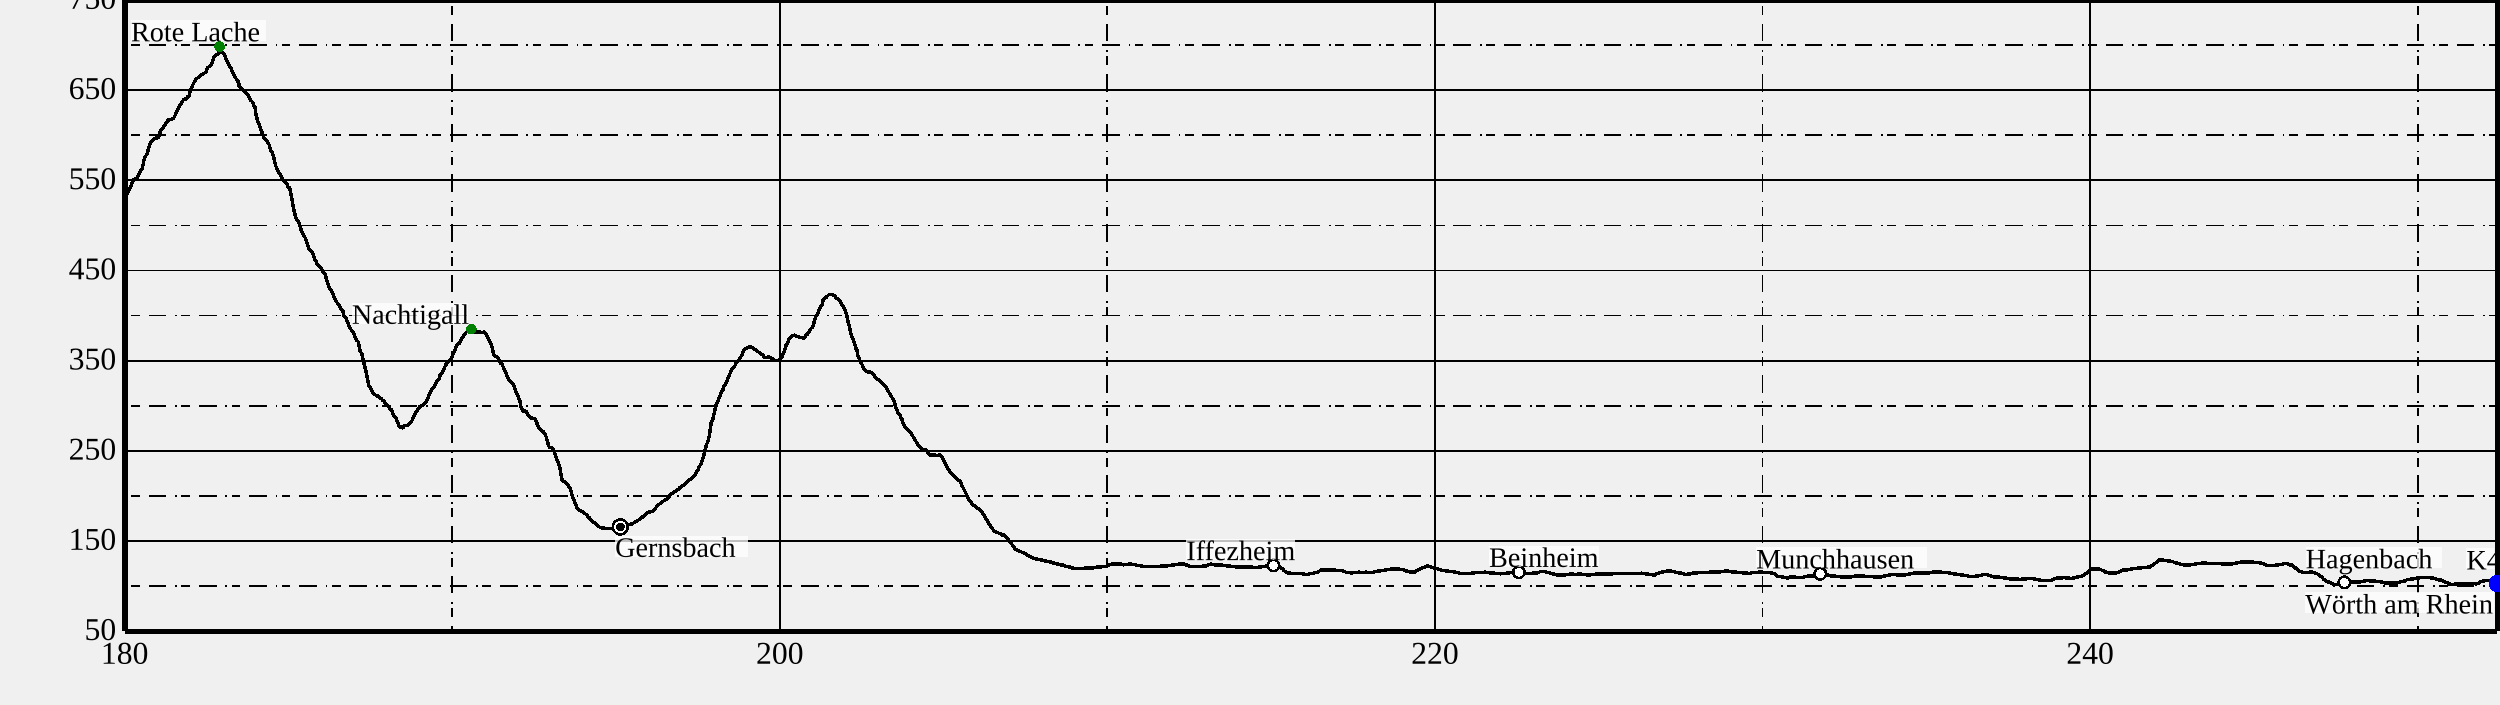
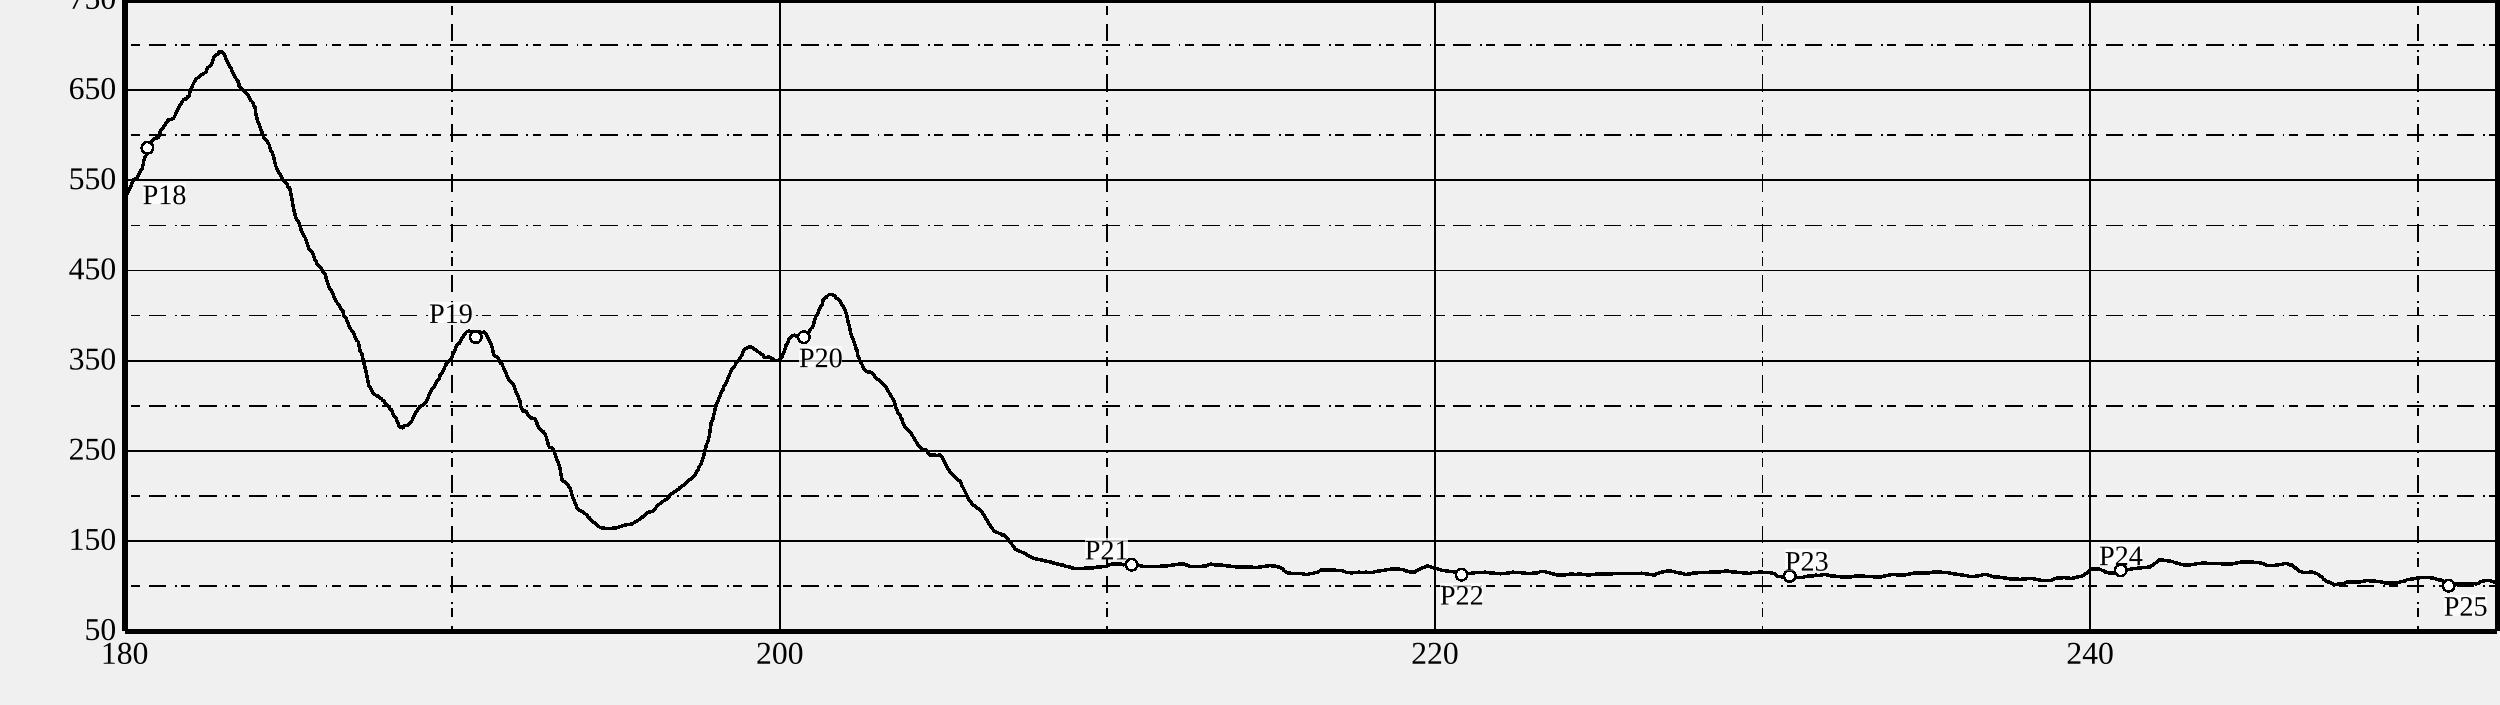
<svg xmlns="http://www.w3.org/2000/svg" height="400" width="1420">
  <g font-size="18" id="world" shape-rendering="crispEdges">
    <g id="BG" />
    <g id="SB" transform="translate(71 360)">
      <text text-anchor="middle" x="-0.203" y="17">
180
</text>
      <text text-anchor="middle" x="371.922" y="17">
200
</text>
      <text text-anchor="middle" x="744.048" y="17">
220
</text>
      <text text-anchor="middle" x="1116.173" y="17">
240
</text>
    </g>
    <g id="SD" transform="translate(71 0)">
      <path d="M0,0 L1347.5,0" stroke="black" stroke-width="3" />
      <path d="M0,0 L0,358.5" stroke="black" stroke-width="3" />
      <path d="M0,358.5 L1347.5,358.5" stroke="black" stroke-width="3" />
      <path d="M1347.5,0 L1347.5,358.5" stroke="black" stroke-width="3" />
      <path d="M0,358.5 L1347.5,358.5" stroke="black" stroke-width="1" />
      <path d="M-0.203,0 L-0.203,358.5" stroke="black" stroke-width="1" />
      <path d="M371.922,0 L371.922,358.5" stroke="black" stroke-width="1" />
      <path d="M744.048,0 L744.048,358.5" stroke="black" stroke-width="1" />
      <path d="M1116.173,0 L1116.173,358.5" stroke="black" stroke-width="1" />
      <path d="M185.859,0 L185.859,358.5" stroke="black" stroke-dasharray="1.0,2.5,5.0,5.0,10.0,5.0" />
      <path d="M557.985,0 L557.985,358.5" stroke="black" stroke-dasharray="1.0,2.5,5.0,5.0,10.0,5.0" />
      <path d="M930.11,0 L930.11,358.5" stroke="black" stroke-dasharray="1.0,2.5,5.0,5.0,10.0,5.0" />
      <path d="M1302.236,0 L1302.236,358.5" stroke="black" stroke-dasharray="1.0,2.5,5.0,5.0,10.0,5.0" />
      <path d="M0,358.5 L1347.5,358.5" stroke="black" stroke-width="1" />
      <path d="M0,307.286 L1347.5,307.286" stroke="black" stroke-width="1" />
      <path d="M0,256.071 L1347.5,256.071" stroke="black" stroke-width="1" />
      <path d="M0,204.857 L1347.5,204.857" stroke="black" stroke-width="1" />
      <path d="M0,153.643 L1347.5,153.643" stroke="black" stroke-width="1" />
      <path d="M0,102.429 L1347.5,102.429" stroke="black" stroke-width="1" />
      <path d="M0,51.214 L1347.5,51.214" stroke="black" stroke-width="1" />
      <path d="M0,0 L1347.5,0" stroke="black" stroke-width="1" />
      <path d="M0,332.893 L1347.5,332.893" stroke="black" stroke-dasharray="1.0,2.5,5.0,5.0,10.0,5.0" />
      <path d="M0,281.679 L1347.5,281.679" stroke="black" stroke-dasharray="1.0,2.5,5.0,5.0,10.0,5.0" />
      <path d="M0,230.464 L1347.5,230.464" stroke="black" stroke-dasharray="1.0,2.5,5.0,5.0,10.0,5.0" />
      <path d="M0,179.25 L1347.5,179.25" stroke="black" stroke-dasharray="1.0,2.5,5.0,5.0,10.0,5.0" />
      <path d="M0,128.036 L1347.5,128.036" stroke="black" stroke-dasharray="1.0,2.5,5.0,5.0,10.0,5.0" />
      <path d="M0,76.821 L1347.5,76.821" stroke="black" stroke-dasharray="1.0,2.5,5.0,5.0,10.0,5.0" />
      <path d="M0,25.607 L1347.5,25.607" stroke="black" stroke-dasharray="1.0,2.5,5.0,5.0,10.0,5.0" />
      <path d="M0,-25.607 L1347.5,-25.607" stroke="black" stroke-dasharray="1.0,2.5,5.0,5.0,10.0,5.0" />
      <path d="M0.0,111.9 L0.2,111.5 L0.3,111.4 L0.8,110.7 L1.3,109.7 L2.5,107.2 L2.7,106.8 L3.1,106.1 L3.3,105.9 L3.5,105.3 L3.8,104.6 L4.3,103.1 L5.0,102.2 L5.2,101.7 L5.4,101.7 L5.5,101.6 L6.2,101.4 L6.4,101.3 L6.7,101.3 L6.9,101.0 L8.2,98.3 L8.8,97.4 L9.1,96.6 L9.4,96.4 L9.7,96.4 L10.7,91.3 L11.4,89.3 L12.4,87.5 L12.8,86.4 L14.1,81.9 L14.3,81.5 L14.5,80.4 L14.8,80.4 L15.5,80.0 L15.9,79.7 L16.1,79.7 L16.4,79.0 L17.2,78.4 L17.5,78.4 L17.8,78.5 L18.1,78.3 L18.6,78.3 L19.1,77.8 L19.3,76.8 L19.6,76.3 L20.1,74.3 L20.3,73.8 L21.8,72.4 L22.6,71.0 L22.9,70.5 L23.1,70.1 L23.4,69.5 L23.6,69.2 L23.8,69.2 L24.3,68.2 L24.6,68.2 L24.7,68.2 L24.9,68.2 L25.1,68.2 L25.2,68.2 L25.5,68.0 L25.7,68.0 L26.3,68.0 L27.0,67.4 L27.3,67.3 L27.6,67.0 L27.9,66.7 L30.5,61.0 L31.4,59.6 L31.7,59.2 L32.6,57.5 L33.0,57.0 L33.3,56.6 L33.7,56.3 L34.1,56.3 L34.5,56.1 L34.7,56.1 L35.0,56.1 L35.2,55.7 L35.7,54.7 L35.9,54.7 L36.1,54.7 L36.3,54.7 L36.5,54.2 L36.7,52.9 L37.2,51.0 L39.0,47.2 L40.3,44.9 L40.5,44.5 L40.8,44.5 L42.0,43.8 L42.1,43.8 L42.4,43.4 L42.6,43.1 L42.9,42.8 L43.5,42.5 L45.9,41.0 L46.2,40.4 L46.8,38.7 L47.3,38.0 L47.7,38.0 L49.1,36.5 L49.6,35.2 L50.0,33.8 L50.6,32.3 L51.9,31.0 L52.3,31.0 L52.9,30.4 L53.1,30.3 L53.4,29.7 L53.7,29.0 L54.2,29.4 L55.0,29.2 L55.5,29.8 L56.7,31.3 L57.7,34.3 L58.5,35.6 L58.9,36.9 L59.4,37.6 L60.3,38.9 L60.6,39.6 L60.8,40.2 L61.0,40.8 L61.2,40.8 L61.7,42.3 L62.3,43.2 L63.7,45.8 L64.0,45.8 L64.5,47.1 L64.7,47.7 L64.9,49.3 L65.4,49.6 L65.7,49.9 L66.3,50.6 L66.4,50.6 L66.6,50.8 L66.8,51.0 L67.0,51.0 L67.7,51.7 L68.4,52.6 L68.6,52.6 L68.9,52.8 L69.1,53.2 L69.6,53.9 L69.8,53.9 L70.1,54.7 L70.5,55.4 L71.1,56.5 L71.6,57.4 L72.0,57.4 L72.7,58.5 L73.2,60.1 L73.9,61.1 L74.1,63.0 L74.4,64.9 L75.0,67.6 L76.5,71.7 L77.6,74.5 L77.9,75.6 L78.2,76.7 L78.5,77.1 L78.8,78.3 L79.4,78.9 L80.6,80.0 L80.9,80.7 L81.9,82.2 L82.4,84.4 L83.0,85.8 L83.6,86.5 L84.5,89.5 L84.9,91.6 L85.7,94.5 L85.9,94.5 L86.5,96.2 L87.7,98.5 L88.0,98.6 L88.5,99.7 L89.1,101.3 L89.5,101.3 L89.8,102.2 L90.2,103.0 L90.5,103.0 L90.7,103.0 L91.0,103.0 L91.2,103.7 L91.5,104.0 L92.0,104.1 L92.3,105.3 L92.6,106.3 L93.5,106.6 L94.8,113.1 L95.8,118.7 L96.2,120.6 L97.3,124.5 L97.7,125.2 L98.2,125.2 L99.0,127.2 L99.3,128.3 L99.9,130.1 L100.2,131.7 L100.6,131.7 L101.4,133.5 L102.4,135.2 L102.9,136.8 L103.6,138.3 L103.8,139.2 L104.7,142.0 L105.1,142.0 L106.4,143.5 L106.8,144.5 L107.8,147.3 L108.1,147.8 L108.5,148.2 L109.0,150.2 L110.2,151.1 L111.0,152.1 L111.2,152.1 L111.5,152.1 L111.7,152.7 L111.9,153.6 L112.7,154.8 L113.5,155.6 L114.1,157.3 L115.7,162.8 L117.6,165.8 L118.2,167.1 L118.6,168.2 L120.1,171.4 L122.2,174.4 L123.1,176.0 L123.7,176.0 L124.2,179.2 L125.4,180.5 L126.8,184.0 L127.7,186.2 L127.9,186.4 L129.0,188.1 L129.5,188.8 L129.8,188.8 L130.2,190.0 L131.4,193.2 L132.4,193.9 L133.5,199.4 L134.5,200.9 L136.6,210.1 L137.1,211.7 L138.5,219.2 L139.5,220.4 L140.5,222.3 L140.8,223.3 L141.0,223.3 L141.1,223.7 L141.4,223.7 L141.6,223.7 L142.2,224.4 L142.5,224.4 L142.8,224.6 L143.5,225.0 L144.1,225.0 L144.7,225.9 L145.7,226.6 L146.4,227.4 L146.9,227.6 L148.0,229.4 L148.3,229.4 L148.6,229.5 L150.0,231.5 L150.7,232.5 L151.1,232.5 L151.5,233.3 L151.7,233.3 L152.5,236.2 L153.1,236.8 L153.6,236.8 L154.8,239.6 L155.7,242.2 L156.8,242.7 L157.7,243.1 L157.8,243.1 L158.7,241.8 L159.1,241.8 L159.3,241.8 L159.8,241.7 L160.3,241.7 L160.6,241.6 L161.6,240.3 L161.9,240.3 L162.3,240.3 L165.1,234.5 L167.5,230.8 L168.5,230.4 L169.6,229.9 L171.0,228.1 L171.9,226.5 L173.3,223.1 L174.4,220.8 L175.5,219.7 L176.1,218.9 L176.8,217.0 L177.2,216.5 L177.4,216.5 L177.5,216.5 L177.7,216.0 L178.0,216.0 L178.6,214.5 L179.0,212.9 L179.9,211.7 L180.1,211.7 L180.4,211.4 L181.3,209.1 L182.1,207.5 L182.2,207.5 L182.4,206.8 L182.6,206.6 L182.7,206.6 L183.5,205.8 L183.9,205.1 L184.8,204.5 L185.2,203.8 L186.2,201.5 L186.9,200.2 L187.3,198.9 L188.1,196.9 L188.5,196.1 L189.3,195.2 L189.8,195.2 L190.4,194.0 L190.9,193.2 L191.1,192.2 L191.4,192.2 L192.2,191.0 L193.0,189.7 L193.9,188.6 L195.2,188.0 L195.9,188.1 L196.5,188.7 L196.8,188.6 L198.1,188.8 L199.3,188.8 L199.7,188.8 L200.1,188.6 L200.7,188.6 L201.6,188.6 L201.9,188.8 L202.2,188.8 L202.6,188.8 L203.4,188.7 L203.8,188.5 L204.1,188.3 L204.4,189.0 L204.8,189.6 L204.9,189.6 L205.2,190.3 L205.4,190.4 L207.8,195.3 L208.4,196.9 L208.9,198.8 L209.4,201.7 L210.5,202.4 L211.1,202.4 L212.0,203.4 L212.6,205.0 L213.4,206.5 L213.9,206.5 L215.0,208.8 L215.9,210.6 L216.9,213.5 L218.2,216.0 L219.4,217.1 L219.9,218.0 L220.2,218.0 L220.6,218.0 L221.3,220.5 L224.4,227.9 L224.8,231.1 L226.4,234.0 L227.8,233.2 L228.1,234.8 L228.5,234.8 L228.8,235.4 L229.3,235.9 L230.0,236.8 L230.2,237.2 L230.4,237.5 L230.6,237.5 L230.8,237.5 L231.1,237.5 L231.5,237.6 L231.8,237.5 L233.0,238.1 L233.4,238.9 L233.7,239.3 L234.1,240.8 L235.2,243.2 L235.4,243.3 L235.6,243.9 L235.8,243.9 L235.9,244.2 L236.4,244.2 L236.6,244.2 L236.8,244.6 L237.0,244.6 L237.2,245.0 L237.8,245.4 L238.5,246.6 L239.3,248.3 L239.6,249.8 L240.4,252.4 L240.7,253.7 L240.9,253.7 L241.1,254.1 L241.7,254.3 L242.1,254.3 L242.5,254.6 L243.2,254.8 L243.5,256.4 L243.7,256.4 L244.0,257.4 L244.3,258.1 L247.0,265.6 L247.7,269.6 L248.3,272.8 L249.6,273.6 L251.3,275.2 L252.9,277.4 L254.0,281.4 L256.9,288.9 L257.1,289.1 L258.2,290.0 L258.9,290.1 L259.3,290.3 L259.5,290.5 L259.7,290.5 L260.0,290.7 L260.0,290.7 L260.1,290.7 L260.6,291.0 L260.8,291.5 L261.3,291.9 L261.6,291.9 L262.2,292.5 L262.9,293.2 L263.1,293.8 L263.7,294.0 L264.0,294.4 L264.2,294.7 L264.4,295.0 L264.6,295.3 L265.4,296.0 L265.6,296.2 L265.9,296.6 L266.0,296.6 L266.5,296.8 L266.7,296.9 L266.9,296.9 L267.9,298.0 L268.1,298.2 L268.4,298.7 L269.1,299.0 L269.5,299.3 L269.8,299.6 L270.8,299.9 L271.2,300.0 L271.4,300.0 L272.0,300.0 L273.0,300.1 L273.1,300.1 L273.6,300.1 L274.7,300.1 L275.8,300.1 L276.3,300.1 L276.4,300.1 L277.4,300.0 L278.0,300.0 L278.2,300.0 L278.6,299.9 L279.6,299.6 L279.9,299.6 L280.3,299.4 L281.0,299.2 L281.4,299.1 L281.5,299.1 L282.6,298.6 L282.8,298.6 L282.9,298.6 L284.0,298.2 L284.3,298.1 L285.7,298.0 L286.0,298.0 L286.7,297.9 L287.0,297.8 L287.8,297.7 L288.3,297.3 L288.8,297.1 L289.0,296.9 L289.2,296.7 L290.4,296.0 L291.5,295.5 L291.8,295.3 L292.0,295.3 L292.3,295.0 L292.7,294.7 L292.9,294.3 L293.4,293.8 L293.9,293.7 L294.9,293.2 L296.5,291.6 L296.8,291.2 L297.3,290.8 L298.2,290.8 L298.9,290.4 L299.3,290.4 L299.5,290.4 L299.8,290.4 L300.4,289.6 L301.0,289.0 L302.2,287.5 L304.0,285.9 L304.4,285.5 L305.0,284.9 L305.2,284.9 L305.5,284.9 L306.3,284.2 L308.6,283.0 L309.3,281.3 L310.0,280.6 L311.1,280.0 L312.7,279.0 L313.5,278.4 L314.3,278.0 L314.7,277.5 L315.3,276.8 L315.9,276.5 L316.6,276.0 L318.4,274.7 L318.7,274.2 L319.5,273.4 L320.1,273.0 L321.2,272.1 L321.8,271.5 L322.2,271.3 L322.5,270.8 L322.9,270.8 L324.1,269.4 L324.8,267.8 L325.2,267.4 L325.4,267.4 L326.1,265.3 L327.4,262.9 L328.0,261.0 L328.4,260.0 L329.5,255.5 L330.2,252.8 L331.3,250.2 L331.9,247.3 L333.0,239.9 L333.8,238.6 L334.6,235.0 L335.3,232.0 L335.8,229.9 L336.1,229.1 L336.3,229.1 L336.6,228.5 L337.8,225.0 L338.0,225.0 L338.4,223.4 L338.6,222.8 L339.3,222.1 L339.6,221.5 L340.1,219.2 L340.6,218.7 L340.9,218.7 L342.0,216.0 L342.3,215.4 L343.3,212.9 L343.8,211.8 L344.6,209.8 L345.0,209.1 L345.5,209.1 L346.7,207.3 L347.1,206.1 L347.5,206.1 L348.6,204.4 L350.2,202.0 L350.5,201.4 L351.4,198.7 L352.9,197.9 L354.2,197.1 L354.7,197.1 L354.9,197.1 L355.3,196.7 L362.5,201.8 L363.2,203.0 L363.9,203.0 L365.4,202.8 L366.1,202.8 L366.5,203.0 L366.9,203.1 L367.2,203.4 L367.7,203.8 L368.5,204.3 L369.0,204.7 L370.4,204.7 L370.8,204.9 L371.1,204.5 L371.8,204.7 L372.5,202.7 L373.4,202.7 L373.9,200.3 L374.6,199.3 L375.6,195.7 L376.2,195.7 L377.2,192.4 L377.5,192.4 L379.3,190.5 L380.6,190.4 L381.4,191.2 L381.6,191.2 L381.9,191.2 L382.3,191.2 L384.0,191.8 L384.4,191.8 L384.8,191.7 L385.6,192.2 L386.9,190.2 L387.2,190.2 L387.4,190.2 L387.8,189.4 L387.9,189.4 L388.2,189.2 L389.5,186.8 L389.9,186.2 L390.3,186.2 L390.6,185.5 L391.3,183.4 L392.5,179.5 L392.6,179.5 L392.7,179.5 L393.5,177.8 L394.3,176.1 L394.7,174.9 L395.1,173.9 L395.7,173.9 L396.1,172.9 L396.5,170.2 L397.2,170.0 L397.6,169.4 L398.3,168.9 L398.7,168.4 L399.6,167.7 L399.7,167.7 L399.8,167.4 L400.0,167.4 L400.1,167.5 L400.5,167.2 L401.0,167.2 L401.7,167.3 L402.2,167.7 L402.3,167.7 L403.2,168.1 L403.8,169.0 L404.4,169.7 L404.9,169.9 L405.2,169.9 L405.6,170.2 L405.9,170.7 L406.2,171.3 L406.7,172.0 L407.0,173.0 L407.1,173.0 L407.9,174.1 L409.3,176.9 L410.3,180.5 L410.6,182.5 L411.3,184.9 L412.1,188.8 L413.2,192.3 L413.4,192.3 L414.3,194.6 L415.3,198.3 L415.7,198.3 L416.0,200.6 L416.4,202.4 L417.7,205.3 L418.8,207.4 L419.5,209.1 L419.9,209.9 L420.1,209.9 L420.4,210.5 L421.5,211.2 L422.5,210.9 L424.2,211.8 L424.9,212.4 L425.2,212.9 L425.7,213.4 L426.5,214.9 L426.7,214.9 L427.2,215.2 L427.9,215.5 L428.1,215.6 L428.4,215.8 L428.9,216.2 L429.3,216.7 L429.5,217.2 L429.6,217.2 L429.8,217.4 L430.2,217.4 L430.6,218.3 L431.1,218.9 L432.0,219.4 L432.3,219.7 L432.9,220.9 L433.5,222.1 L434.1,223.2 L434.4,223.5 L436.2,226.8 L436.5,226.8 L437.0,228.5 L437.7,231.0 L438.9,234.2 L439.4,234.8 L440.3,236.1 L440.8,237.5 L441.1,237.5 L442.1,241.0 L442.5,241.6 L442.8,242.3 L444.3,243.6 L445.2,244.8 L445.3,244.8 L445.7,244.8 L445.7,244.8 L446.1,245.4 L449.9,251.8 L451.6,254.1 L452.5,254.9 L453.7,255.7 L455.2,255.7 L456.0,257.4 L457.4,258.5 L459.0,258.3 L461.4,258.7 L461.9,258.7 L462.7,257.9 L464.0,259.6 L467.5,266.4 L469.5,269.1 L470.8,270.0 L471.5,271.0 L474.4,273.5 L475.3,275.6 L476.1,277.1 L479.7,284.4 L482.1,287.2 L482.5,287.2 L483.0,287.2 L483.6,288.2 L484.6,289.1 L485.4,289.1 L487.4,291.8 L490.0,296.2 L492.0,299.5 L493.7,301.6 L495.6,302.5 L497.0,303.1 L497.2,303.1 L497.4,303.1 L497.8,303.8 L498.0,303.8 L498.2,303.8 L498.4,303.8 L498.9,303.8 L499.1,303.8 L499.6,304.2 L500.1,304.6 L500.4,304.9 L501.2,305.9 L501.4,305.9 L503.0,308.3 L503.5,308.8 L504.0,309.6 L504.7,310.3 L505.5,311.7 L506.4,312.2 L507.3,312.8 L508.1,313.1 L508.8,313.4 L508.9,313.4 L509.2,313.4 L509.5,313.8 L509.6,313.9 L509.7,313.9 L510.9,314.1 L511.4,314.6 L511.8,314.6 L512.0,315.1 L513.0,315.7 L513.2,315.8 L514.7,316.4 L515.0,316.4 L515.6,317.0 L515.8,317.0 L516.0,317.2 L516.7,317.2 L517.1,317.5 L517.7,317.5 L518.9,317.7 L520.4,318.0 L522.3,318.6 L523.0,318.6 L526.0,319.3 L526.9,319.7 L527.4,319.7 L529.2,320.3 L530.2,320.5 L531.3,320.8 L531.4,320.8 L532.1,320.8 L532.8,320.9 L533.2,321.3 L533.4,321.3 L533.6,321.4 L534.4,321.7 L536.5,322.1 L536.6,322.1 L536.9,322.1 L537.2,322.4 L537.6,322.5 L537.9,322.6 L539.3,322.8 L539.8,322.8 L540.1,322.8 L541.6,322.9 L541.8,322.9 L542.3,322.9 L542.8,322.9 L543.0,322.9 L543.2,322.9 L543.3,322.9 L543.5,322.9 L543.7,322.9 L543.7,322.9 L543.9,322.9 L544.2,322.8 L546.3,322.7 L546.5,322.7 L546.7,322.8 L546.8,322.8 L547.0,322.8 L547.3,322.9 L547.8,322.8 L547.9,322.8 L548.0,322.7 L548.1,322.7 L548.4,322.7 L548.5,322.7 L550.3,322.5 L550.9,322.4 L551.0,322.4 L551.1,322.4 L551.8,322.2 L552.2,322.2 L552.6,322.1 L553.6,322.1 L553.8,322.1 L553.9,322.1 L554.4,322.0 L554.9,321.8 L555.1,321.8 L555.3,321.8 L555.5,321.8 L555.7,321.8 L556.8,321.8 L558.6,321.2 L558.9,320.8 L560.7,320.4 L561.0,320.4 L561.4,320.4 L562.3,320.5 L562.4,320.4 L562.5,320.4 L562.6,320.4 L562.8,320.2 L563.5,320.3 L563.7,320.3 L564.4,320.3 L564.8,320.3 L565.4,320.3 L567.1,320.8 L568.4,320.6 L569.7,320.5 L571.0,320.4 L571.1,320.4 L571.3,320.5 L571.5,320.5 L571.7,320.5 L572.0,320.5 L573.8,320.8 L575.0,321.1 L575.2,321.1 L576.1,321.3 L576.4,321.3 L576.8,321.4 L578.1,321.6 L579.9,321.9 L580.3,321.9 L580.5,321.9 L583.2,321.7 L583.5,321.7 L585.1,321.7 L586.6,321.8 L590.1,321.4 L592.0,321.4 L594.7,321.0 L596.4,320.8 L596.7,320.6 L598.1,320.5 L599.7,320.4 L600.2,320.3 L600.4,320.1 L600.6,320.1 L604.6,321.5 L604.7,321.9 L605.0,321.9 L608.0,321.9 L613.9,321.5 L616.6,320.4 L619.4,320.9 L622.1,320.9 L622.3,320.9 L622.5,320.9 L622.6,320.9 L622.8,320.9 L626.7,321.5 L629.9,321.8 L630.1,321.8 L630.3,321.8 L630.9,322.1 L633.4,322.0 L633.9,322.0 L634.1,321.9 L634.2,321.9 L634.3,321.9 L634.5,321.9 L634.6,321.9 L634.7,321.9 L635.1,322.0 L635.4,322.0 L636.4,322.2 L636.4,322.2 L636.6,322.2 L637.6,322.2 L637.8,322.2 L637.9,322.2 L638.7,322.1 L639.3,322.1 L639.6,322.1 L639.7,322.1 L640.0,322.1 L640.8,322.2 L640.9,322.2 L641.8,322.4 L642.4,322.4 L642.5,322.4 L642.7,322.4 L644.6,322.0 L647.8,321.7 L648.6,321.4 L649.4,321.4 L650.2,321.3 L651.8,321.4 L652.2,321.4 L652.3,321.5 L653.2,321.6 L653.4,321.6 L654.0,321.8 L654.4,321.8 L654.7,321.8 L655.2,322.1 L655.3,322.1 L655.7,322.2 L656.0,322.3 L656.7,322.6 L657.3,322.8 L658.5,324.4 L658.9,324.4 L660.1,325.3 L661.1,325.6 L661.5,325.6 L661.7,325.6 L661.8,325.6 L662.2,325.6 L663.9,325.8 L664.8,325.8 L666.4,325.8 L667.1,325.8 L667.5,325.7 L668.8,325.9 L669.1,325.9 L670.9,326.4 L673.9,325.7 L674.7,325.7 L676.0,325.3 L677.6,325.1 L679.1,323.8 L680.7,323.7 L681.6,323.6 L682.7,323.8 L683.3,323.9 L683.8,323.9 L684.3,323.7 L685.5,323.7 L686.4,323.7 L686.8,323.8 L687.5,323.9 L687.9,323.9 L689.0,324.0 L689.2,324.0 L690.1,323.9 L692.3,324.5 L693.5,325.0 L694.9,325.3 L695.5,325.3 L697.0,325.4 L698.4,325.1 L699.0,325.1 L699.5,325.1 L700.1,325.1 L700.3,325.1 L700.4,325.1 L700.6,325.1 L700.8,325.0 L701.0,325.0 L701.1,325.0 L701.3,325.0 L701.6,325.1 L701.8,325.1 L703.3,325.1 L705.2,325.0 L705.5,325.1 L706.6,325.1 L707.6,325.2 L708.8,325.2 L710.1,324.7 L712.0,324.3 L715.0,324.0 L719.1,323.2 L720.2,323.2 L721.2,323.2 L722.4,323.0 L725.2,323.5 L726.0,323.5 L726.5,324.0 L726.6,324.0 L729.9,324.9 L732.3,325.1 L734.9,323.4 L737.3,322.3 L738.0,322.3 L738.8,321.6 L740.5,321.6 L747.5,323.8 L753.2,324.7 L753.6,324.5 L759.2,325.8 L760.0,325.8 L760.8,325.8 L761.3,325.8 L762.3,325.8 L762.9,325.7 L763.2,325.7 L763.7,325.7 L768.5,325.1 L769.6,325.1 L770.5,325.1 L770.7,325.1 L770.9,325.1 L771.1,325.1 L771.9,325.1 L772.3,325.0 L772.4,325.0 L773.4,325.1 L774.7,325.3 L775.4,325.4 L776.4,325.4 L778.2,325.6 L778.3,325.6 L779.4,325.8 L781.2,325.9 L782.9,325.7 L783.4,325.8 L785.1,325.5 L786.1,325.4 L787.4,325.1 L788.5,325.0 L789.5,325.1 L790.5,325.1 L791.5,325.1 L791.7,325.2 L791.9,325.2 L792.2,325.2 L793.0,325.3 L793.3,325.4 L793.6,325.4 L794.0,325.4 L794.6,325.4 L795.4,325.6 L796.0,325.8 L796.4,325.7 L796.8,325.8 L797.3,325.8 L798.6,325.7 L799.0,325.7 L799.2,325.6 L799.3,325.6 L799.9,325.6 L801.1,325.4 L802.0,325.4 L802.5,325.3 L804.1,324.6 L806.7,324.7 L808.3,325.3 L809.2,325.3 L811.4,326.1 L811.6,326.1 L813.8,326.7 L814.8,326.6 L818.3,326.5 L818.7,326.3 L821.0,326.1 L821.2,326.1 L821.4,326.1 L822.0,326.1 L822.5,326.0 L823.2,326.2 L824.0,326.2 L826.6,326.1 L831.4,326.6 L836.0,326.1 L836.4,326.0 L840.8,326.0 L841.1,326.0 L841.5,325.9 L842.9,325.9 L844.4,325.9 L844.8,325.9 L845.1,325.9 L845.9,325.8 L853.8,325.7 L854.1,325.7 L854.4,325.7 L861.7,325.6 L868.8,326.7 L869.5,326.0 L873.0,325.0 L876.1,324.3 L878.0,324.3 L881.2,325.1 L881.4,325.1 L881.5,325.2 L881.7,325.2 L881.8,325.3 L881.9,325.3 L882.4,325.4 L882.8,325.6 L883.0,325.6 L883.9,325.6 L884.5,325.6 L885.2,325.9 L885.8,326.3 L886.4,326.3 L887.6,326.1 L888.5,326.1 L890.1,325.7 L890.5,325.5 L891.0,325.5 L891.4,325.4 L893.6,325.3 L894.0,325.3 L907.6,324.7 L907.9,324.5 L910.1,324.4 L910.7,324.4 L913.4,324.9 L916.5,325.1 L922.5,325.7 L923.3,325.6 L923.7,325.4 L924.4,325.3 L925.9,325.2 L927.1,325.1 L927.9,325.0 L928.7,325.0 L929.4,325.0 L933.6,325.2 L934.3,325.3 L934.7,325.4 L936.2,325.7 L937.3,326.1 L938.2,327.0 L938.9,327.3 L939.5,327.4 L940.2,327.5 L941.2,327.7 L941.7,327.7 L942.7,328.1 L944.0,328.2 L944.9,328.2 L945.6,327.7 L947.3,327.7 L948.2,327.7 L948.9,327.9 L949.2,328.0 L951.0,328.1 L952.6,328.0 L952.8,328.0 L953.8,327.7 L954.6,327.4 L955.5,327.3 L956.0,327.3 L956.8,327.2 L957.2,327.2 L957.8,327.3 L958.7,327.2 L959.8,326.8 L960.3,326.7 L960.9,326.7 L962.2,326.9 L962.5,326.9 L962.7,326.9 L962.9,326.7 L963.7,326.6 L964.5,326.4 L966.4,326.4 L968.6,327.1 L968.9,327.1 L969.5,327.1 L969.9,327.1 L970.4,327.3 L971.5,327.3 L971.8,327.4 L974.4,327.6 L975.0,327.6 L975.3,327.6 L975.5,327.6 L975.8,327.6 L976.8,327.6 L977.6,327.6 L979.5,327.8 L983.5,327.1 L983.9,326.9 L984.6,327.1 L985.0,327.1 L986.4,327.1 L986.8,327.1 L987.9,327.3 L997.0,327.8 L997.7,327.7 L998.2,327.4 L998.8,327.2 L1001.8,326.7 L1002.4,326.5 L1003.1,326.4 L1003.7,326.4 L1004.7,326.4 L1010.6,326.7 L1015.3,325.7 L1016.0,325.6 L1018.2,325.5 L1018.7,325.5 L1020.9,325.5 L1021.6,325.5 L1023.1,325.5 L1023.6,325.5 L1024.1,325.5 L1028.1,324.7 L1035.3,325.3 L1038.7,325.9 L1046.2,327.0 L1047.8,327.4 L1048.1,327.5 L1048.2,327.5 L1048.7,327.5 L1049.3,327.5 L1049.6,327.5 L1050.6,327.4 L1050.9,327.4 L1051.1,327.3 L1051.2,327.3 L1051.4,327.2 L1051.6,327.3 L1054.0,326.8 L1054.3,326.8 L1054.5,326.7 L1054.7,326.7 L1055.0,326.5 L1056.9,326.3 L1057.3,326.3 L1057.6,326.3 L1057.8,326.3 L1058.6,326.8 L1060.1,327.2 L1061.5,327.7 L1061.8,327.7 L1062.0,327.7 L1062.6,327.8 L1062.8,327.8 L1063.0,327.8 L1063.2,327.8 L1063.6,327.8 L1064.2,327.8 L1064.6,327.8 L1070.3,328.7 L1071.2,328.9 L1071.7,328.9 L1072.3,328.9 L1072.5,328.9 L1072.9,329.0 L1074.4,328.9 L1075.9,329.0 L1076.3,329.1 L1079.6,328.8 L1080.1,328.7 L1080.5,328.7 L1081.0,328.7 L1082.0,328.7 L1082.7,328.7 L1082.9,328.7 L1083.3,328.7 L1083.5,328.7 L1083.7,328.7 L1083.9,328.6 L1084.1,328.8 L1085.5,329.0 L1087.8,329.5 L1088.7,329.7 L1093.6,329.7 L1096.9,328.4 L1097.9,328.2 L1098.6,328.2 L1099.2,328.2 L1099.3,328.2 L1099.6,328.2 L1099.8,328.2 L1100.0,328.2 L1100.2,328.2 L1100.4,328.2 L1100.7,328.1 L1100.8,328.1 L1101.3,328.1 L1102.4,328.2 L1102.9,328.2 L1102.9,328.2 L1105.4,328.5 L1106.0,328.5 L1107.4,328.2 L1107.6,328.2 L1107.9,327.9 L1108.0,327.9 L1108.3,327.8 L1108.8,327.8 L1109.0,327.8 L1109.8,327.4 L1110.0,327.4 L1110.5,327.4 L1110.7,327.4 L1110.8,327.4 L1111.5,327.2 L1111.6,327.2 L1111.7,327.2 L1111.8,327.0 L1113.2,326.3 L1114.8,325.0 L1116.5,323.1 L1116.7,323.1 L1118.2,323.2 L1118.6,323.2 L1119.5,323.2 L1119.7,323.2 L1120.0,323.2 L1120.3,323.2 L1120.4,323.2 L1120.8,323.2 L1120.8,323.2 L1121.0,323.2 L1121.2,323.2 L1121.9,323.4 L1122.2,323.5 L1122.9,323.9 L1123.9,324.3 L1124.4,324.7 L1125.2,325.0 L1125.4,325.0 L1126.1,325.3 L1126.2,325.3 L1126.4,325.3 L1126.7,325.4 L1127.0,325.4 L1127.3,325.4 L1127.7,325.4 L1128.1,325.4 L1128.7,325.4 L1129.1,325.4 L1129.2,325.4 L1129.7,325.4 L1129.9,325.4 L1130.1,325.4 L1130.3,325.4 L1130.3,325.4 L1130.6,325.5 L1130.8,325.5 L1131.0,325.5 L1131.3,325.4 L1133.5,324.4 L1134.9,323.8 L1135.2,323.8 L1135.4,323.8 L1135.5,323.8 L1135.6,323.8 L1135.9,323.8 L1136.1,323.7 L1136.3,323.7 L1136.8,323.7 L1138.0,323.6 L1139.8,323.1 L1150.2,322.0 L1154.7,318.8 L1155.3,318.0 L1155.5,318.0 L1156.4,318.0 L1163.4,319.0 L1163.6,319.3 L1168.5,320.7 L1169.4,320.9 L1171.2,320.9 L1172.9,320.9 L1178.2,320.0 L1179.5,319.9 L1180.0,319.9 L1180.5,319.9 L1181.7,319.9 L1193.5,320.3 L1196.2,320.3 L1198.0,320.1 L1202.5,319.2 L1211.0,319.4 L1211.6,319.5 L1213.8,319.9 L1216.8,321.2 L1218.0,321.3 L1218.8,321.3 L1219.7,321.3 L1225.3,320.5 L1226.2,320.0 L1227.5,320.0 L1228.3,320.0 L1229.6,320.9 L1231.2,320.9 L1232.3,322.5 L1233.2,322.5 L1235.0,324.6 L1235.9,324.6 L1237.4,325.1 L1238.0,325.3 L1240.1,325.2 L1240.4,325.2 L1240.9,325.0 L1241.6,324.9 L1242.1,324.9 L1242.7,325.0 L1243.3,325.3 L1244.2,325.6 L1245.3,326.0 L1246.0,326.5 L1246.9,327.2 L1247.8,327.7 L1248.7,328.9 L1249.6,329.4 L1249.8,329.8 L1251.6,330.6 L1252.4,330.6 L1253.3,331.4 L1255.0,332.0 L1256.2,332.0 L1256.5,331.9 L1256.8,331.8 L1257.0,331.7 L1257.1,331.8 L1257.2,331.8 L1257.3,331.8 L1257.5,331.8 L1257.7,331.8 L1258.3,331.7 L1258.8,331.7 L1258.9,331.7 L1259.1,331.7 L1259.9,331.6 L1260.3,331.6 L1260.6,331.4 L1261.0,331.1 L1261.9,330.7 L1262.3,330.7 L1263.6,330.6 L1264.3,330.6 L1264.9,330.6 L1265.5,330.6 L1266.7,330.7 L1266.9,330.6 L1267.9,330.6 L1268.4,330.6 L1268.8,330.6 L1270.6,330.3 L1272.3,329.9 L1273.3,329.8 L1273.9,329.8 L1274.2,329.8 L1275.2,329.9 L1276.4,329.9 L1278.2,330.1 L1278.5,330.2 L1278.9,330.2 L1279.5,330.3 L1279.6,330.3 L1282.2,330.6 L1283.1,331.0 L1284.9,331.2 L1285.0,331.2 L1285.1,331.2 L1285.7,331.2 L1286.2,331.2 L1286.4,331.2 L1286.7,331.2 L1290.8,331.1 L1291.9,330.6 L1292.6,330.4 L1295.2,330.0 L1296.1,329.3 L1298.9,328.9 L1299.1,328.8 L1299.4,328.8 L1299.7,328.8 L1300.0,328.6 L1304.7,328.0 L1306.5,328.0 L1306.9,328.0 L1307.8,328.0 L1308.1,328.0 L1308.2,327.9 L1308.3,327.9 L1308.7,328.0 L1308.9,328.1 L1309.3,328.2 L1309.5,328.2 L1309.9,328.2 L1311.9,328.6 L1312.6,328.9 L1312.8,329.0 L1313.8,329.3 L1314.2,329.3 L1314.9,329.3 L1315.0,329.3 L1315.2,329.5 L1315.5,329.5 L1316.4,330.0 L1317.7,330.5 L1318.9,330.9 L1319.8,331.5 L1320.2,331.8 L1320.3,331.8 L1320.8,331.8 L1321.8,332.1 L1323.0,331.9 L1324.0,331.7 L1324.6,331.6 L1325.1,331.6 L1325.5,331.6 L1325.7,331.6 L1325.8,331.6 L1326.0,331.6 L1326.1,331.6 L1326.9,331.5 L1328.2,331.3 L1329.3,331.3 L1329.8,331.3 L1330.1,331.4 L1330.8,331.4 L1331.0,331.5 L1331.3,331.5 L1331.9,331.5 L1332.4,331.6 L1332.9,331.5 L1333.0,331.5 L1333.4,331.5 L1333.7,331.5 L1334.6,331.5 L1334.7,331.6 L1335.1,331.6 L1335.6,331.6 L1335.7,331.5 L1336.0,331.4 L1336.1,331.4 L1336.2,331.4 L1336.4,331.4 L1336.6,331.3 L1337.2,330.9 L1337.5,330.7 L1338.5,330.3 L1339.4,330.1 L1339.7,330.0 L1340.2,329.8 L1340.7,329.8 L1340.8,329.8 L1341.2,329.7 L1341.4,329.7 L1341.7,329.7 L1342.1,329.7 L1342.2,329.7 L1343.7,329.9 L1343.9,330.0 L1344.1,330.0 L1345.0,330.4 L1346.7,331.1 L1347.0,331.1" fill="transparent" id="track" stroke="black" stroke-linejoin="miter" stroke-miterlimit="1" stroke-width="2" />
      <g>
        <g>
-           <circle cx="53.744" cy="26.478" fill="Green" id="wp-0" r="3" />
+           <circle cx="12.755" cy="83.94" fill="Black" id="wp-0" r="4" />
+           <circle cx="12.755" cy="83.94" fill="white" id="wp-0-little-white" r="2.5" />
        </g>
-         <rect fill="white" fill-opacity="0.75" height="12" id="label-bg" width="76.905" x="3.394" y="11.478" />
-         <text font-size="16.0" id="wp-0/text" text-anchor="start" x="3.394" y="23.478">
- Rote Lache
+         <rect fill="white" fill-opacity="0.75" height="12" id="label-bg" width="24.611" x="9.986" y="103.94" />
+         <text font-size="16.0" id="wp-0/text" text-anchor="start" x="9.986" y="115.940">
+ P18
</text>
        <g>
-           <circle cx="281.372" cy="299.296" fill="Black" id="wp-1" r="5" />
-           <circle cx="281.372" cy="299.296" fill="white" id="wp-1-little-white" r="3.5" />
-           <circle cx="281.372" cy="299.296" fill="black" id="wp-1-little-white" r="2.5" />
+           <circle cx="199.283" cy="191.439" fill="Black" id="wp-1" r="4" />
+           <circle cx="199.283" cy="191.439" fill="white" id="wp-1-little-white" r="2.5" />
        </g>
-         <rect fill="white" fill-opacity="0.75" height="12" id="label-bg" width="75.579" x="278.399" y="304.296" />
-         <text font-size="16.0" id="wp-1/text" text-anchor="start" x="278.399" y="316.296">
- Gernsbach
+         <rect fill="white" fill-opacity="0.75" height="12" id="label-bg" width="24.611" x="172.672" y="171.439" />
+         <text font-size="16.0" id="wp-1/text" text-anchor="start" x="172.672" y="183.439">
+ P19
</text>
        <g>
-           <circle cx="196.762" cy="186.932" fill="Green" id="wp-2" r="3" />
+           <circle cx="385.557" cy="191.541" fill="Black" id="wp-2" r="4" />
+           <circle cx="385.557" cy="191.541" fill="white" id="wp-2-little-white" r="2.5" />
        </g>
-         <rect fill="white" fill-opacity="0.75" height="12" id="label-bg" width="65.916" x="128.846" y="171.932" />
-         <text font-size="16.0" id="wp-2/text" text-anchor="start" x="128.846" y="183.932">
- Nachtigall
+         <rect fill="white" fill-opacity="0.75" height="12" id="label-bg" width="24.611" x="382.789" y="196.541" />
+         <text font-size="16.0" id="wp-2/text" text-anchor="start" x="382.789" y="208.541">
+ P20
</text>
        <g>
-           <circle cx="652.331" cy="321.165" fill="Black" id="wp-3" r="4" />
-           <circle cx="652.331" cy="321.165" fill="white" id="wp-3-little-white" r="2.5" />
+           <circle cx="571.743" cy="320.755" fill="Black" id="wp-3" r="4" />
+           <circle cx="571.743" cy="320.755" fill="white" id="wp-3-little-white" r="2.5" />
        </g>
-         <rect fill="white" fill-opacity="0.75" height="12" id="label-bg" width="61.558" x="602.821" y="306.165" />
-         <text font-size="16.0" id="wp-3/text" text-anchor="start" x="602.821" y="318.165">
- Iffezheim
+         <rect fill="white" fill-opacity="0.75" height="12" id="label-bg" width="24.611" x="545.132" y="305.755" />
+         <text font-size="16.0" id="wp-3/text" text-anchor="start" x="545.132" y="317.755">
+ P21
</text>
        <g>
-           <circle cx="791.736" cy="325.006" fill="Black" id="wp-4" r="4" />
-           <circle cx="791.736" cy="325.006" fill="white" id="wp-4-little-white" r="2.5" />
+           <circle cx="759.157" cy="326.389" fill="Black" id="wp-4" r="4" />
+           <circle cx="759.157" cy="326.389" fill="white" id="wp-4-little-white" r="2.5" />
        </g>
-         <rect fill="white" fill-opacity="0.75" height="12" id="label-bg" width="62.411" x="774.761" y="310.006" />
-         <text font-size="16.0" id="wp-4/text" text-anchor="start" x="774.761" y="322.006">
- Beinheim
+         <rect fill="white" fill-opacity="0.75" height="12" id="label-bg" width="24.611" x="746.852" y="331.389" />
+         <text font-size="16.0" id="wp-4/text" text-anchor="start" x="746.852" y="343.389">
+ P22
</text>
        <g>
-           <circle cx="962.923" cy="325.876" fill="Black" id="wp-5" r="4" />
-           <circle cx="962.923" cy="325.876" fill="white" id="wp-5-little-white" r="2.5" />
+           <circle cx="945.554" cy="327.106" fill="Black" id="wp-5" r="4" />
+           <circle cx="945.554" cy="327.106" fill="white" id="wp-5-little-white" r="2.5" />
        </g>
-         <rect fill="white" fill-opacity="0.75" height="12" id="label-bg" width="96.895" x="926.487" y="310.876" />
-         <text font-size="16.0" id="wp-5/text" text-anchor="start" x="926.487" y="322.876">
- Munchhausen
+         <rect fill="white" fill-opacity="0.75" height="12" id="label-bg" width="24.611" x="942.786" y="312.106" />
+         <text font-size="16.0" id="wp-5/text" text-anchor="start" x="942.786" y="324.106">
+ P23
</text>
        <g>
-           <circle cx="1260.64" cy="330.793" fill="Black" id="wp-6" r="4" />
-           <circle cx="1260.64" cy="330.793" fill="white" id="wp-6-little-white" r="2.5" />
+           <circle cx="1133.541" cy="323.982" fill="Black" id="wp-6" r="4" />
+           <circle cx="1133.541" cy="323.982" fill="white" id="wp-6-little-white" r="2.5" />
        </g>
-         <rect fill="white" fill-opacity="0.75" height="12" id="label-bg" width="77.663" x="1238.622" y="310.793" />
-         <text font-size="16.0" id="wp-6/text" text-anchor="start" x="1238.622" y="322.793">
- Hagenbach
+         <rect fill="white" fill-opacity="0.75" height="12" id="label-bg" width="24.611" x="1121.236" y="308.982" />
+         <text font-size="16.0" id="wp-6/text" text-anchor="start" x="1121.236" y="320.982">
+ P24
</text>
        <g>
-           <circle cx="1347.5" cy="331.459" fill="Black" id="wp-7" r="5" />
-           <circle cx="1347.5" cy="331.459" fill="white" id="wp-7-little-white" r="3.5" />
-           <circle cx="1347.5" cy="331.459" fill="black" id="wp-7-little-white" r="2.5" />
+           <circle cx="1319.814" cy="332.688" fill="Black" id="wp-7" r="4" />
+           <circle cx="1319.814" cy="332.688" fill="white" id="wp-7-little-white" r="2.5" />
        </g>
-         <rect fill="white" fill-opacity="0.75" height="12" id="label-bg" width="107.126" x="1238.374" y="336.459" />
-         <text font-size="16.0" id="wp-7/text" text-anchor="start" x="1238.374" y="348.459">
- Wörth am Rhein
- </text>
-         <g>
-           <circle cx="1347.5" cy="331.459" fill="Blue" id="wp-8" r="5" />
-         </g>
-         <rect fill="white" fill-opacity="0.75" height="12" id="label-bg" width="15.611" x="1329.889" y="311.459" />
-         <text font-size="16.0" id="wp-8/text" text-anchor="start" x="1329.889" y="323.459">
- K4
+         <rect fill="white" fill-opacity="0.75" height="12" id="label-bg" width="24.611" x="1317.046" y="337.688" />
+         <text font-size="16.0" id="wp-7/text" text-anchor="start" x="1317.046" y="349.688">
+ P25
</text>
      </g>
    </g>
    <g id="SL" transform="translate(0 0)">
      <text text-anchor="end" x="66" y="363.5">
50
</text>
      <text text-anchor="end" x="66" y="312.286">
150
</text>
      <text text-anchor="end" x="66" y="261.071">
250
</text>
      <text text-anchor="end" x="66" y="209.857">
350
</text>
      <text text-anchor="end" x="66" y="158.643">
450
</text>
      <text text-anchor="end" x="66" y="107.429">
550
</text>
      <text text-anchor="end" x="66" y="56.214">
650
</text>
      <text text-anchor="end" x="66" y="5">
750
</text>
    </g>
  </g>
</svg>
